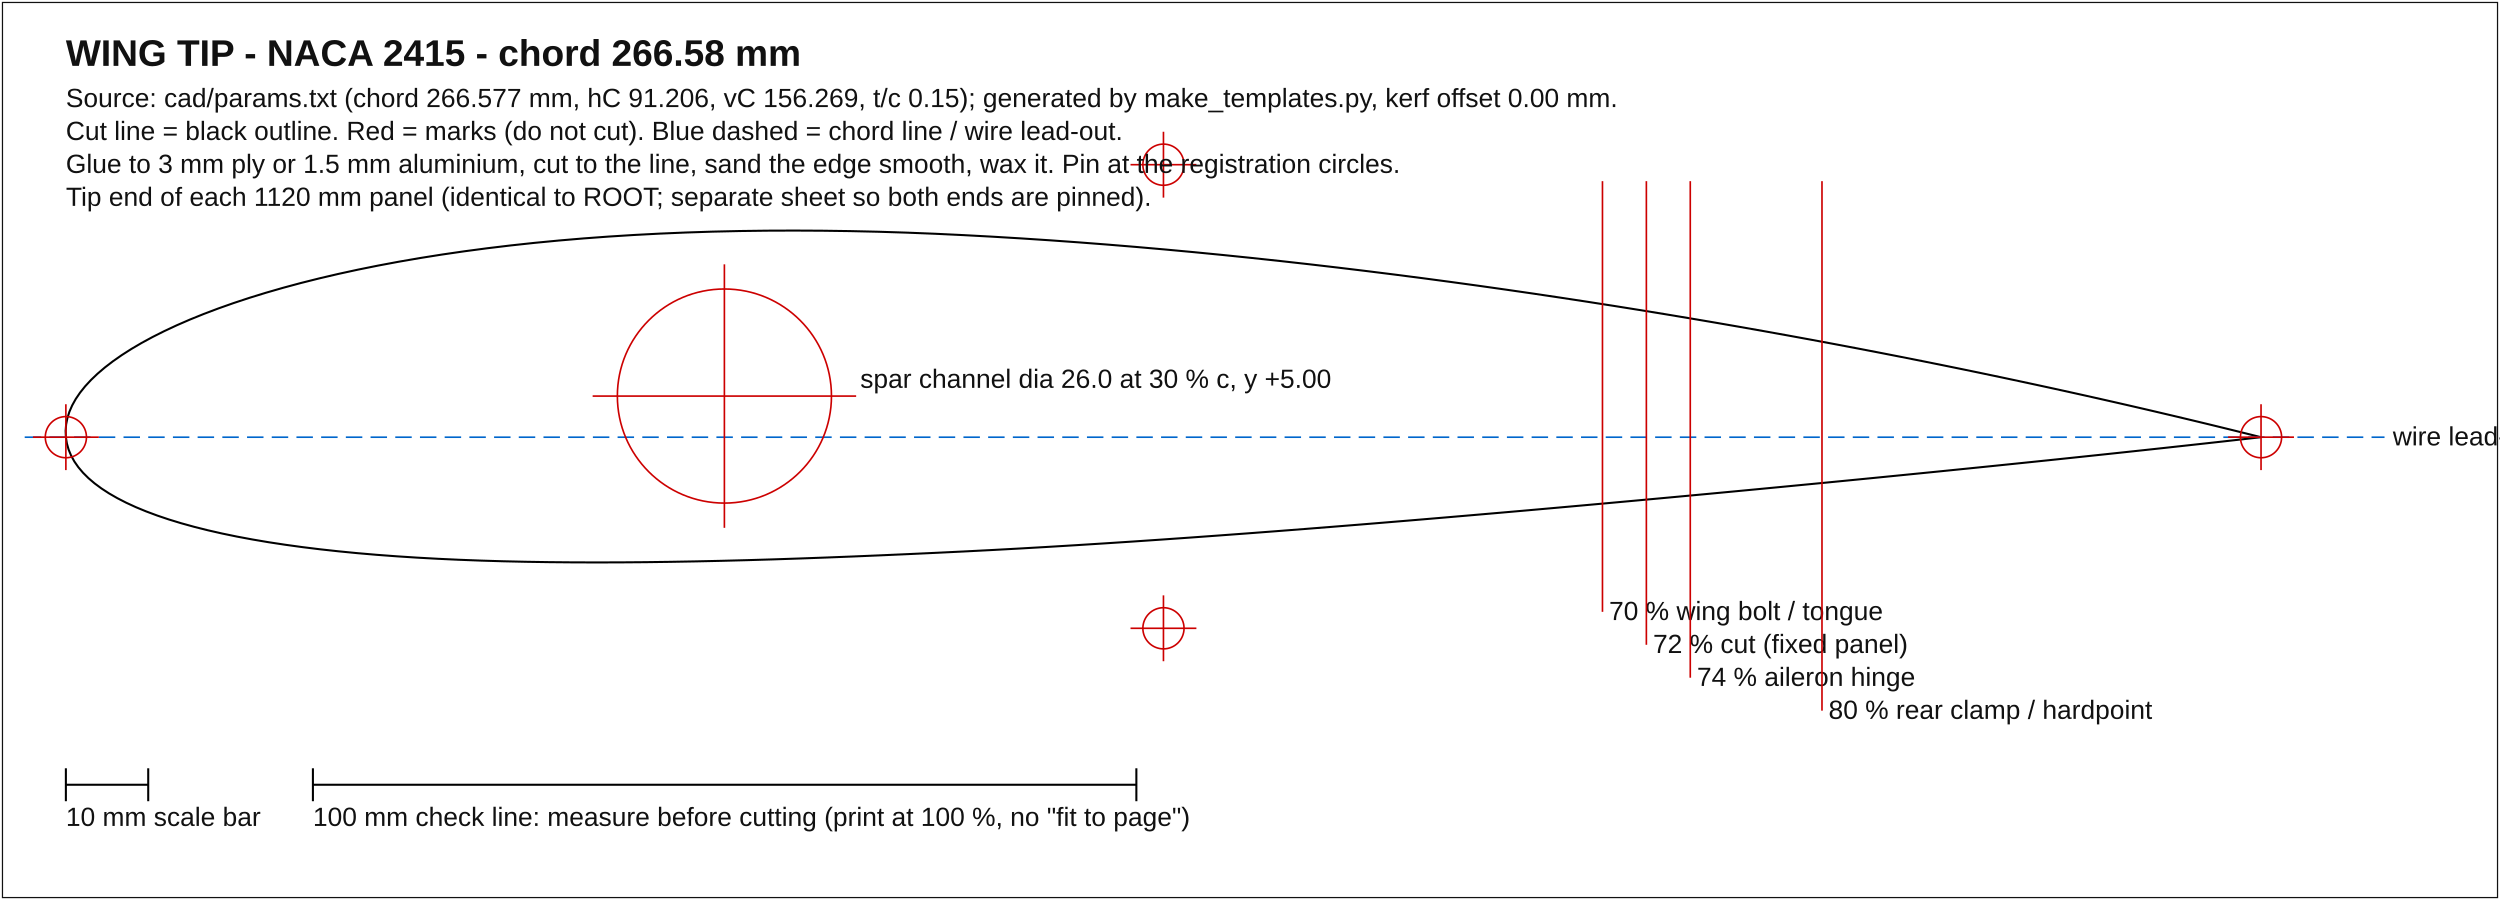
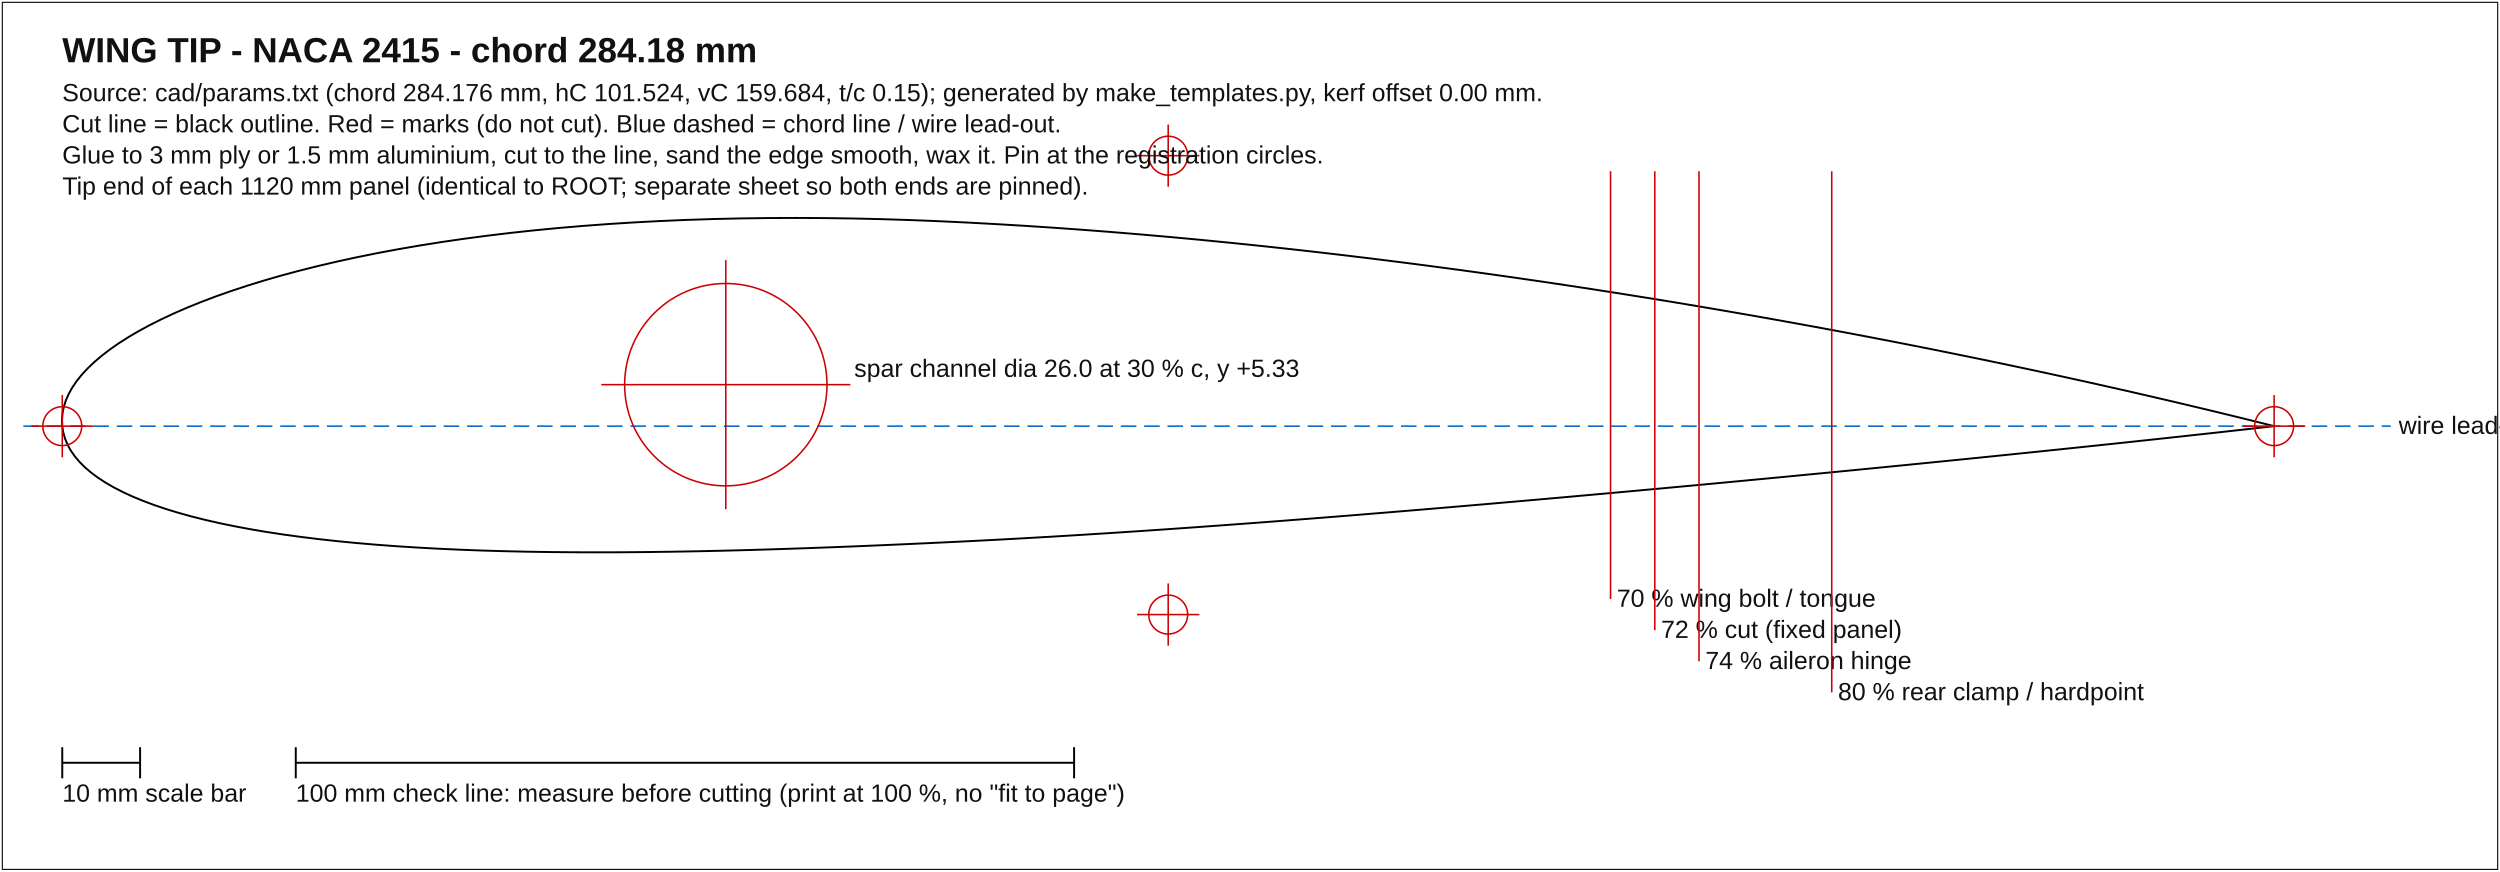
- <svg xmlns="http://www.w3.org/2000/svg" width="303.6mm" height="109.3mm" viewBox="0 0 303.6 109.3" font-family="Arial, Helvetica, sans-serif">
+ <svg xmlns="http://www.w3.org/2000/svg" width="321.2mm" height="112.0mm" viewBox="0 0 321.2 112.0" font-family="Arial, Helvetica, sans-serif">
  <style>text{font-size:3.2px;fill:#111}.lbl{font-size:4.5px;font-weight:bold}.thin{stroke:#111;stroke-width:0.15;fill:none}.cut{stroke:#000;stroke-width:0.25;fill:none}.mark{stroke:#c00;stroke-width:0.2;fill:none}.dash{stroke:#06c;stroke-width:0.2;fill:none;stroke-dasharray:2,1}</style>
-   <rect x="0.3" y="0.3" width="303.0" height="108.7" class="thin" />
-   <path d="M 274.577,53.094 L 274.532,53.083 L 274.397,53.049 L 274.171,52.992 L 273.856,52.913 L 273.450,52.812 L 272.956,52.689 L 272.372,52.544 L 271.699,52.377 L 270.937,52.189 L 270.088,51.981 L 269.151,51.752 L 268.128,51.503 L 267.018,51.235 L 265.823,50.949 L 264.543,50.643 L 263.179,50.321 L 261.733,49.981 L 260.204,49.625 L 258.594,49.253 L 256.904,48.866 L 255.134,48.465 L 253.288,48.050 L 251.364,47.623 L 249.365,47.183 L 247.292,46.733 L 245.146,46.272 L 242.929,45.801 L 240.642,45.322 L 238.286,44.834 L 235.864,44.340 L 233.376,43.839 L 230.825,43.333 L 228.212,42.822 L 225.538,42.307 L 222.807,41.790 L 220.018,41.270 L 217.175,40.749 L 214.279,40.227 L 211.332,39.706 L 208.337,39.186 L 205.294,38.669 L 202.207,38.154 L 199.077,37.642 L 195.906,37.135 L 192.697,36.634 L 189.451,36.139 L 186.172,35.650 L 182.860,35.170 L 179.519,34.697 L 176.151,34.235 L 172.757,33.782 L 169.342,33.341 L 165.905,32.911 L 162.451,32.494 L 158.981,32.090 L 155.498,31.700 L 152.005,31.325 L 148.503,30.966 L 144.995,30.623 L 141.484,30.297 L 137.972,29.989 L 134.462,29.699 L 130.955,29.429 L 127.455,29.179 L 123.964,28.949 L 120.484,28.740 L 117.018,28.553 L 113.557,28.388 L 110.091,28.251 L 106.646,28.143 L 103.225,28.065 L 99.830,28.018 L 96.463,28.000 L 93.127,28.013 L 89.825,28.056 L 86.559,28.130 L 83.331,28.235 L 80.144,28.369 L 77.000,28.535 L 73.902,28.730 L 70.852,28.955 L 67.853,29.210 L 64.905,29.494 L 62.012,29.807 L 59.176,30.148 L 56.399,30.516 L 53.683,30.911 L 51.030,31.333 L 48.442,31.780 L 45.920,32.252 L 43.467,32.747 L 41.085,33.266 L 38.774,33.807 L 36.537,34.369 L 34.376,34.951 L 32.291,35.552 L 30.284,36.171 L 28.358,36.807 L 26.511,37.460 L 24.747,38.127 L 23.067,38.807 L 21.470,39.501 L 19.960,40.206 L 18.535,40.922 L 17.198,41.647 L 15.948,42.381 L 14.788,43.123 L 13.717,43.871 L 12.736,44.625 L 11.846,45.384 L 11.047,46.147 L 10.339,46.913 L 9.724,47.682 L 9.200,48.453 L 8.769,49.225 L 8.430,49.999 L 8.184,50.773 L 8.030,51.547 L 7.969,52.320 L 8.000,53.094 L 8.123,53.858 L 8.335,54.605 L 8.638,55.333 L 9.030,56.043 L 9.512,56.735 L 10.082,57.409 L 10.740,58.064 L 11.486,58.700 L 12.319,59.317 L 13.237,59.915 L 14.241,60.493 L 15.330,61.052 L 16.502,61.591 L 17.757,62.109 L 19.094,62.608 L 20.512,63.086 L 22.009,63.543 L 23.585,63.979 L 25.238,64.395 L 26.967,64.789 L 28.771,65.162 L 30.649,65.513 L 32.599,65.844 L 34.621,66.152 L 36.711,66.440 L 38.870,66.706 L 41.096,66.950 L 43.387,67.174 L 45.741,67.376 L 48.158,67.557 L 50.636,67.718 L 53.172,67.859 L 55.766,67.979 L 58.415,68.080 L 61.119,68.161 L 63.875,68.223 L 66.681,68.267 L 69.536,68.293 L 72.439,68.302 L 75.386,68.294 L 78.377,68.270 L 81.410,68.230 L 84.482,68.175 L 87.592,68.107 L 90.738,68.025 L 93.917,67.930 L 97.129,67.823 L 100.371,67.705 L 103.640,67.577 L 106.935,67.439 L 110.255,67.292 L 113.595,67.138 L 116.980,66.974 L 120.392,66.799 L 123.818,66.612 L 127.257,66.414 L 130.707,66.205 L 134.164,65.987 L 137.627,65.760 L 141.093,65.524 L 144.560,65.281 L 148.026,65.030 L 151.487,64.774 L 154.943,64.511 L 158.391,64.244 L 161.828,63.972 L 165.252,63.696 L 168.660,63.416 L 172.051,63.134 L 175.421,62.849 L 178.770,62.562 L 182.094,62.274 L 185.391,61.985 L 188.658,61.695 L 191.895,61.405 L 195.098,61.115 L 198.265,60.826 L 201.394,60.538 L 204.482,60.252 L 207.529,59.967 L 210.531,59.684 L 213.486,59.403 L 216.393,59.125 L 219.249,58.850 L 222.052,58.579 L 224.801,58.310 L 227.493,58.046 L 230.127,57.785 L 232.700,57.529 L 235.212,57.278 L 237.659,57.031 L 240.041,56.790 L 242.355,56.554 L 244.600,56.323 L 246.775,56.099 L 248.877,55.881 L 250.906,55.669 L 252.860,55.463 L 254.737,55.265 L 256.536,55.074 L 258.256,54.890 L 259.895,54.714 L 261.453,54.546 L 262.928,54.386 L 264.319,54.234 L 265.625,54.091 L 266.845,53.957 L 267.979,53.832 L 269.025,53.716 L 269.983,53.610 L 270.851,53.513 L 271.630,53.426 L 272.319,53.349 L 272.916,53.281 L 273.423,53.224 L 273.838,53.177 L 274.161,53.141 L 274.392,53.115 L 274.531,53.099 L 274.577,53.094 Z" class="cut" />
-   <line x1="3.000" y1="53.094" x2="289.577" y2="53.094" class="dash" />
-   <text x="290.58" y="54.09">wire lead-out</text>
-   <path d="M 4.00,53.09 L 12.00,53.09 M 8.00,57.09 L 8.00,49.09" class="mark" />
-   <circle cx="8.00" cy="53.09" r="2.5" class="mark" />
-   <path d="M 270.58,53.09 L 278.58,53.09 M 274.58,57.09 L 274.58,49.09" class="mark" />
-   <circle cx="274.58" cy="53.09" r="2.5" class="mark" />
-   <path d="M 137.29,20.00 L 145.29,20.00 M 141.29,24.00 L 141.29,16.00" class="mark" />
-   <circle cx="141.29" cy="20.00" r="2.5" class="mark" />
-   <path d="M 137.29,76.30 L 145.29,76.30 M 141.29,80.30 L 141.29,72.30" class="mark" />
-   <circle cx="141.29" cy="76.30" r="2.5" class="mark" />
-   <circle cx="87.973" cy="48.096" r="13.000" class="mark" />
-   <path d="M 71.97,48.10 L 103.97,48.10 M 87.97,64.10 L 87.97,32.10" class="mark" />
-   <text x="104.47" y="47.10">spar channel dia 26.0 at 30 % c, y +5.00</text>
-   <line x1="194.604" y1="22.000" x2="194.604" y2="74.302" class="mark" />
-   <text x="195.40" y="75.30">70 % wing bolt / tongue</text>
-   <line x1="199.935" y1="22.000" x2="199.935" y2="78.302" class="mark" />
-   <text x="200.74" y="79.30">72 % cut (fixed panel)</text>
-   <line x1="205.267" y1="22.000" x2="205.267" y2="82.302" class="mark" />
-   <text x="206.07" y="83.30">74 % aileron hinge</text>
-   <line x1="221.262" y1="22.000" x2="221.262" y2="86.302" class="mark" />
-   <text x="222.06" y="87.30">80 % rear clamp / hardpoint</text>
-   <path d="M 8.0,95.3 L 18.0,95.3 M 8.0,93.3 L 8.0,97.3 M 18.0,93.3 L 18.0,97.3" class="cut" />
-   <text x="8.0" y="100.3">10 mm scale bar</text>
-   <path d="M 38.0,95.3 L 138.0,95.3 M 38.0,93.3 L 38.0,97.3 M 138.0,93.3 L 138.0,97.3" class="cut" />
-   <text x="38.0" y="100.3">100 mm check line: measure before cutting (print at 100 %, no "fit to page")</text>
-   <text x="8.0" y="8" class="lbl">WING TIP - NACA 2415 - chord 266.58 mm</text>
-   <text x="8.0" y="13.0">Source: cad/params.txt (chord 266.577 mm, hC 91.206, vC 156.269, t/c 0.15); generated by make_templates.py, kerf offset 0.00 mm.</text>
+   <rect x="0.3" y="0.3" width="320.6" height="111.4" class="thin" />
+   <path d="M 292.176,54.751 L 292.128,54.738 L 291.984,54.702 L 291.743,54.642 L 291.407,54.558 L 290.975,54.450 L 290.448,54.319 L 289.825,54.164 L 289.108,53.986 L 288.296,53.786 L 287.391,53.564 L 286.392,53.320 L 285.301,53.055 L 284.118,52.769 L 282.844,52.464 L 281.480,52.138 L 280.026,51.794 L 278.484,51.432 L 276.854,51.052 L 275.137,50.656 L 273.336,50.243 L 271.450,49.816 L 269.481,49.374 L 267.430,48.918 L 265.299,48.450 L 263.089,47.969 L 260.802,47.478 L 258.438,46.976 L 256.000,46.465 L 253.489,45.946 L 250.907,45.419 L 248.255,44.885 L 245.535,44.345 L 242.750,43.800 L 239.900,43.252 L 236.988,42.700 L 234.015,42.146 L 230.985,41.591 L 227.897,41.035 L 224.756,40.479 L 221.563,39.925 L 218.319,39.373 L 215.028,38.824 L 211.691,38.279 L 208.311,37.739 L 204.890,37.204 L 201.430,36.676 L 197.934,36.155 L 194.404,35.643 L 190.843,35.140 L 187.252,34.646 L 183.635,34.164 L 179.993,33.693 L 176.330,33.235 L 172.648,32.790 L 168.949,32.360 L 165.236,31.944 L 161.512,31.545 L 157.779,31.162 L 154.040,30.796 L 150.297,30.449 L 146.553,30.120 L 142.810,29.812 L 139.072,29.523 L 135.341,29.256 L 131.619,29.011 L 127.910,28.789 L 124.215,28.589 L 120.526,28.414 L 116.831,28.268 L 113.159,28.153 L 109.512,28.070 L 105.892,28.019 L 102.303,28.000 L 98.747,28.014 L 95.227,28.060 L 91.745,28.139 L 88.304,28.250 L 84.907,28.394 L 81.556,28.570 L 78.253,28.778 L 75.002,29.019 L 71.804,29.290 L 68.662,29.593 L 65.578,29.926 L 62.555,30.289 L 59.595,30.682 L 56.699,31.103 L 53.871,31.553 L 51.112,32.029 L 48.424,32.532 L 45.809,33.061 L 43.269,33.614 L 40.806,34.190 L 38.421,34.789 L 36.117,35.410 L 33.895,36.051 L 31.756,36.711 L 29.701,37.389 L 27.733,38.084 L 25.853,38.795 L 24.061,39.521 L 22.360,40.260 L 20.749,41.012 L 19.230,41.775 L 17.805,42.548 L 16.473,43.331 L 15.236,44.121 L 14.095,44.919 L 13.049,45.723 L 12.100,46.532 L 11.248,47.345 L 10.494,48.162 L 9.837,48.981 L 9.279,49.803 L 8.820,50.627 L 8.458,51.451 L 8.196,52.276 L 8.032,53.101 L 7.967,53.926 L 8.000,54.751 L 8.131,55.565 L 8.357,56.361 L 8.680,57.138 L 9.098,57.895 L 9.612,58.632 L 10.219,59.351 L 10.921,60.049 L 11.716,60.727 L 12.604,61.385 L 13.583,62.022 L 14.653,62.638 L 15.814,63.234 L 17.064,63.808 L 18.402,64.361 L 19.827,64.893 L 21.338,65.402 L 22.934,65.889 L 24.614,66.355 L 26.376,66.797 L 28.219,67.218 L 30.143,67.615 L 32.144,67.990 L 34.223,68.342 L 36.378,68.671 L 38.607,68.977 L 40.908,69.261 L 43.281,69.522 L 45.723,69.760 L 48.233,69.976 L 50.809,70.169 L 53.450,70.340 L 56.154,70.490 L 58.919,70.618 L 61.744,70.726 L 64.626,70.812 L 67.563,70.879 L 70.555,70.926 L 73.599,70.953 L 76.693,70.963 L 79.835,70.954 L 83.023,70.928 L 86.256,70.886 L 89.531,70.828 L 92.846,70.755 L 96.200,70.667 L 99.589,70.566 L 103.013,70.452 L 106.469,70.326 L 109.954,70.190 L 113.467,70.043 L 117.005,69.886 L 120.567,69.721 L 124.174,69.547 L 127.811,69.360 L 131.464,69.161 L 135.130,68.950 L 138.808,68.727 L 142.493,68.495 L 146.184,68.252 L 149.879,68.001 L 153.575,67.742 L 157.270,67.475 L 160.960,67.202 L 164.644,66.922 L 168.320,66.637 L 171.983,66.347 L 175.633,66.052 L 179.266,65.754 L 182.881,65.453 L 186.474,65.149 L 190.044,64.844 L 193.587,64.536 L 197.102,64.228 L 200.585,63.919 L 204.035,63.610 L 207.450,63.301 L 210.826,62.993 L 214.161,62.686 L 217.454,62.381 L 220.701,62.077 L 223.901,61.775 L 227.052,61.476 L 230.150,61.180 L 233.195,60.887 L 236.184,60.597 L 239.114,60.311 L 241.984,60.029 L 244.791,59.752 L 247.535,59.479 L 250.212,59.211 L 252.821,58.948 L 255.360,58.691 L 257.827,58.439 L 260.220,58.193 L 262.538,57.954 L 264.780,57.721 L 266.942,57.495 L 269.025,57.276 L 271.026,57.065 L 272.944,56.861 L 274.777,56.665 L 276.525,56.478 L 278.185,56.299 L 279.758,56.128 L 281.241,55.966 L 282.633,55.814 L 283.934,55.671 L 285.142,55.538 L 286.257,55.414 L 287.278,55.301 L 288.204,55.197 L 289.034,55.104 L 289.769,55.022 L 290.406,54.950 L 290.946,54.890 L 291.388,54.840 L 291.733,54.801 L 291.979,54.773 L 292.127,54.756 L 292.176,54.751 Z" class="cut" />
+   <line x1="3.000" y1="54.751" x2="307.176" y2="54.751" class="dash" />
+   <text x="308.18" y="55.75">wire lead-out</text>
+   <path d="M 4.00,54.75 L 12.00,54.75 M 8.00,58.75 L 8.00,50.75" class="mark" />
+   <circle cx="8.00" cy="54.75" r="2.5" class="mark" />
+   <path d="M 288.18,54.75 L 296.18,54.75 M 292.18,58.75 L 292.18,50.75" class="mark" />
+   <circle cx="292.18" cy="54.75" r="2.5" class="mark" />
+   <path d="M 146.09,20.00 L 154.09,20.00 M 150.09,24.00 L 150.09,16.00" class="mark" />
+   <circle cx="150.09" cy="20.00" r="2.5" class="mark" />
+   <path d="M 146.09,78.96 L 154.09,78.96 M 150.09,82.96 L 150.09,74.96" class="mark" />
+   <circle cx="150.09" cy="78.96" r="2.5" class="mark" />
+   <circle cx="93.253" cy="49.423" r="13.000" class="mark" />
+   <path d="M 77.25,49.42 L 109.25,49.42 M 93.25,65.42 L 93.25,33.42" class="mark" />
+   <text x="109.75" y="48.42">spar channel dia 26.0 at 30 % c, y +5.33</text>
+   <line x1="206.923" y1="22.000" x2="206.923" y2="76.963" class="mark" />
+   <text x="207.72" y="77.96">70 % wing bolt / tongue</text>
+   <line x1="212.607" y1="22.000" x2="212.607" y2="80.963" class="mark" />
+   <text x="213.41" y="81.96">72 % cut (fixed panel)</text>
+   <line x1="218.290" y1="22.000" x2="218.290" y2="84.963" class="mark" />
+   <text x="219.09" y="85.96">74 % aileron hinge</text>
+   <line x1="235.341" y1="22.000" x2="235.341" y2="88.963" class="mark" />
+   <text x="236.14" y="89.96">80 % rear clamp / hardpoint</text>
+   <path d="M 8.0,98.0 L 18.0,98.0 M 8.0,96.0 L 8.0,100.0 M 18.0,96.0 L 18.0,100.0" class="cut" />
+   <text x="8.0" y="103.0">10 mm scale bar</text>
+   <path d="M 38.0,98.0 L 138.0,98.0 M 38.0,96.0 L 38.0,100.0 M 138.0,96.0 L 138.0,100.0" class="cut" />
+   <text x="38.0" y="103.0">100 mm check line: measure before cutting (print at 100 %, no "fit to page")</text>
+   <text x="8.0" y="8" class="lbl">WING TIP - NACA 2415 - chord 284.18 mm</text>
+   <text x="8.0" y="13.0">Source: cad/params.txt (chord 284.176 mm, hC 101.524, vC 159.684, t/c 0.15); generated by make_templates.py, kerf offset 0.00 mm.</text>
  <text x="8.0" y="17.0">Cut line = black outline. Red = marks (do not cut). Blue dashed = chord line / wire lead-out.</text>
  <text x="8.0" y="21.0">Glue to 3 mm ply or 1.5 mm aluminium, cut to the line, sand the edge smooth, wax it. Pin at the registration circles.</text>
  <text x="8.0" y="25.0">Tip end of each 1120 mm panel (identical to ROOT; separate sheet so both ends are pinned).</text>
</svg>
